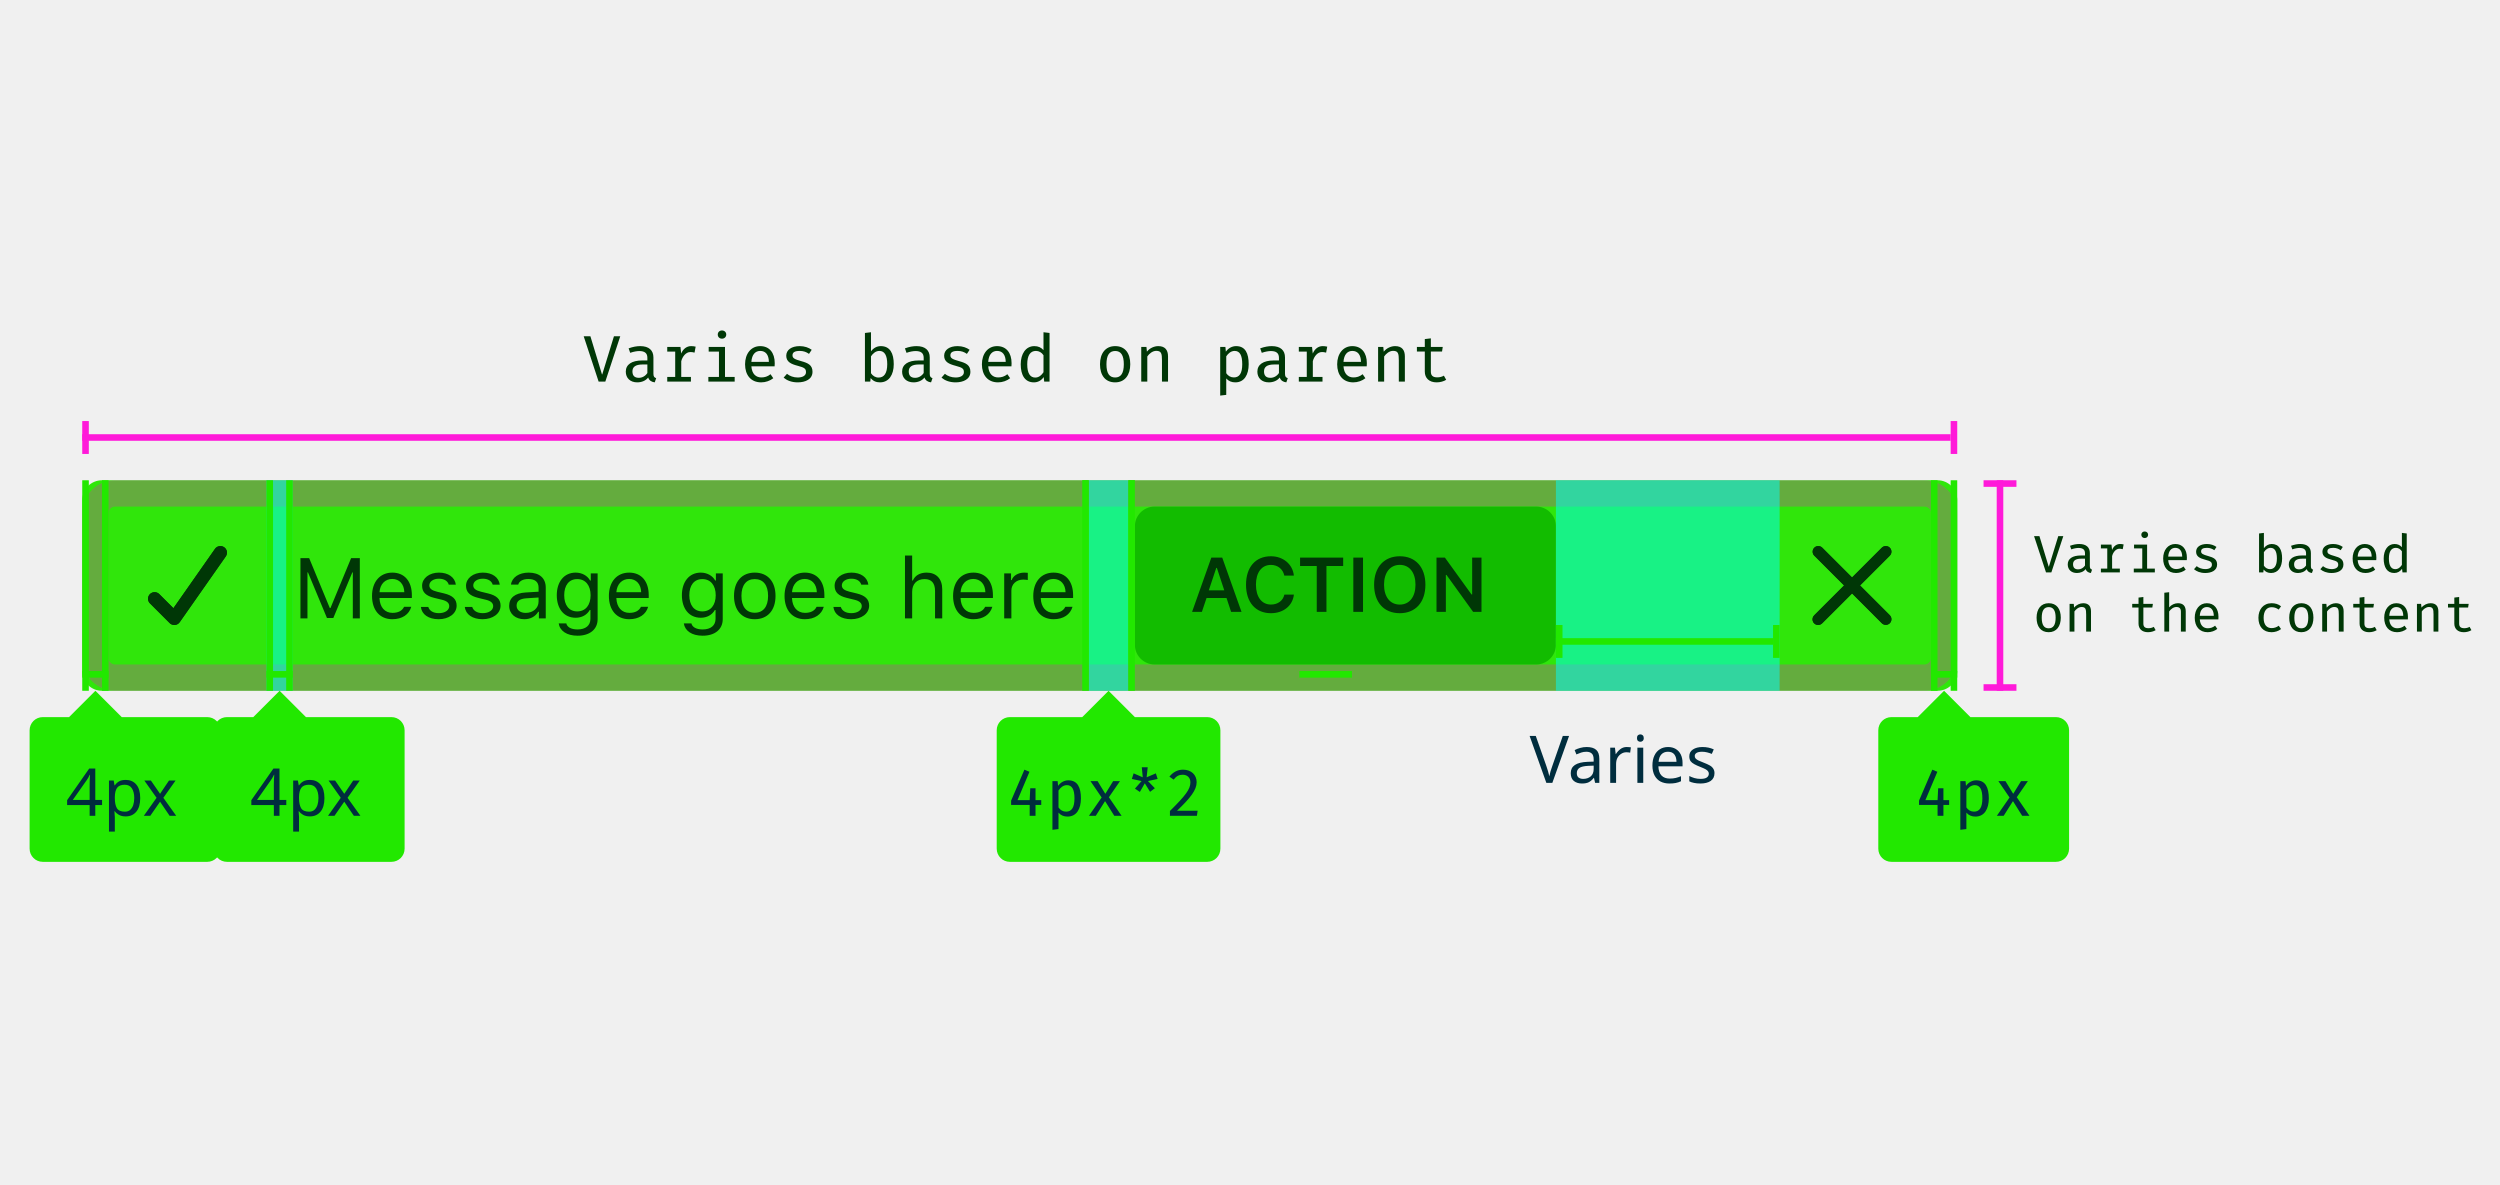
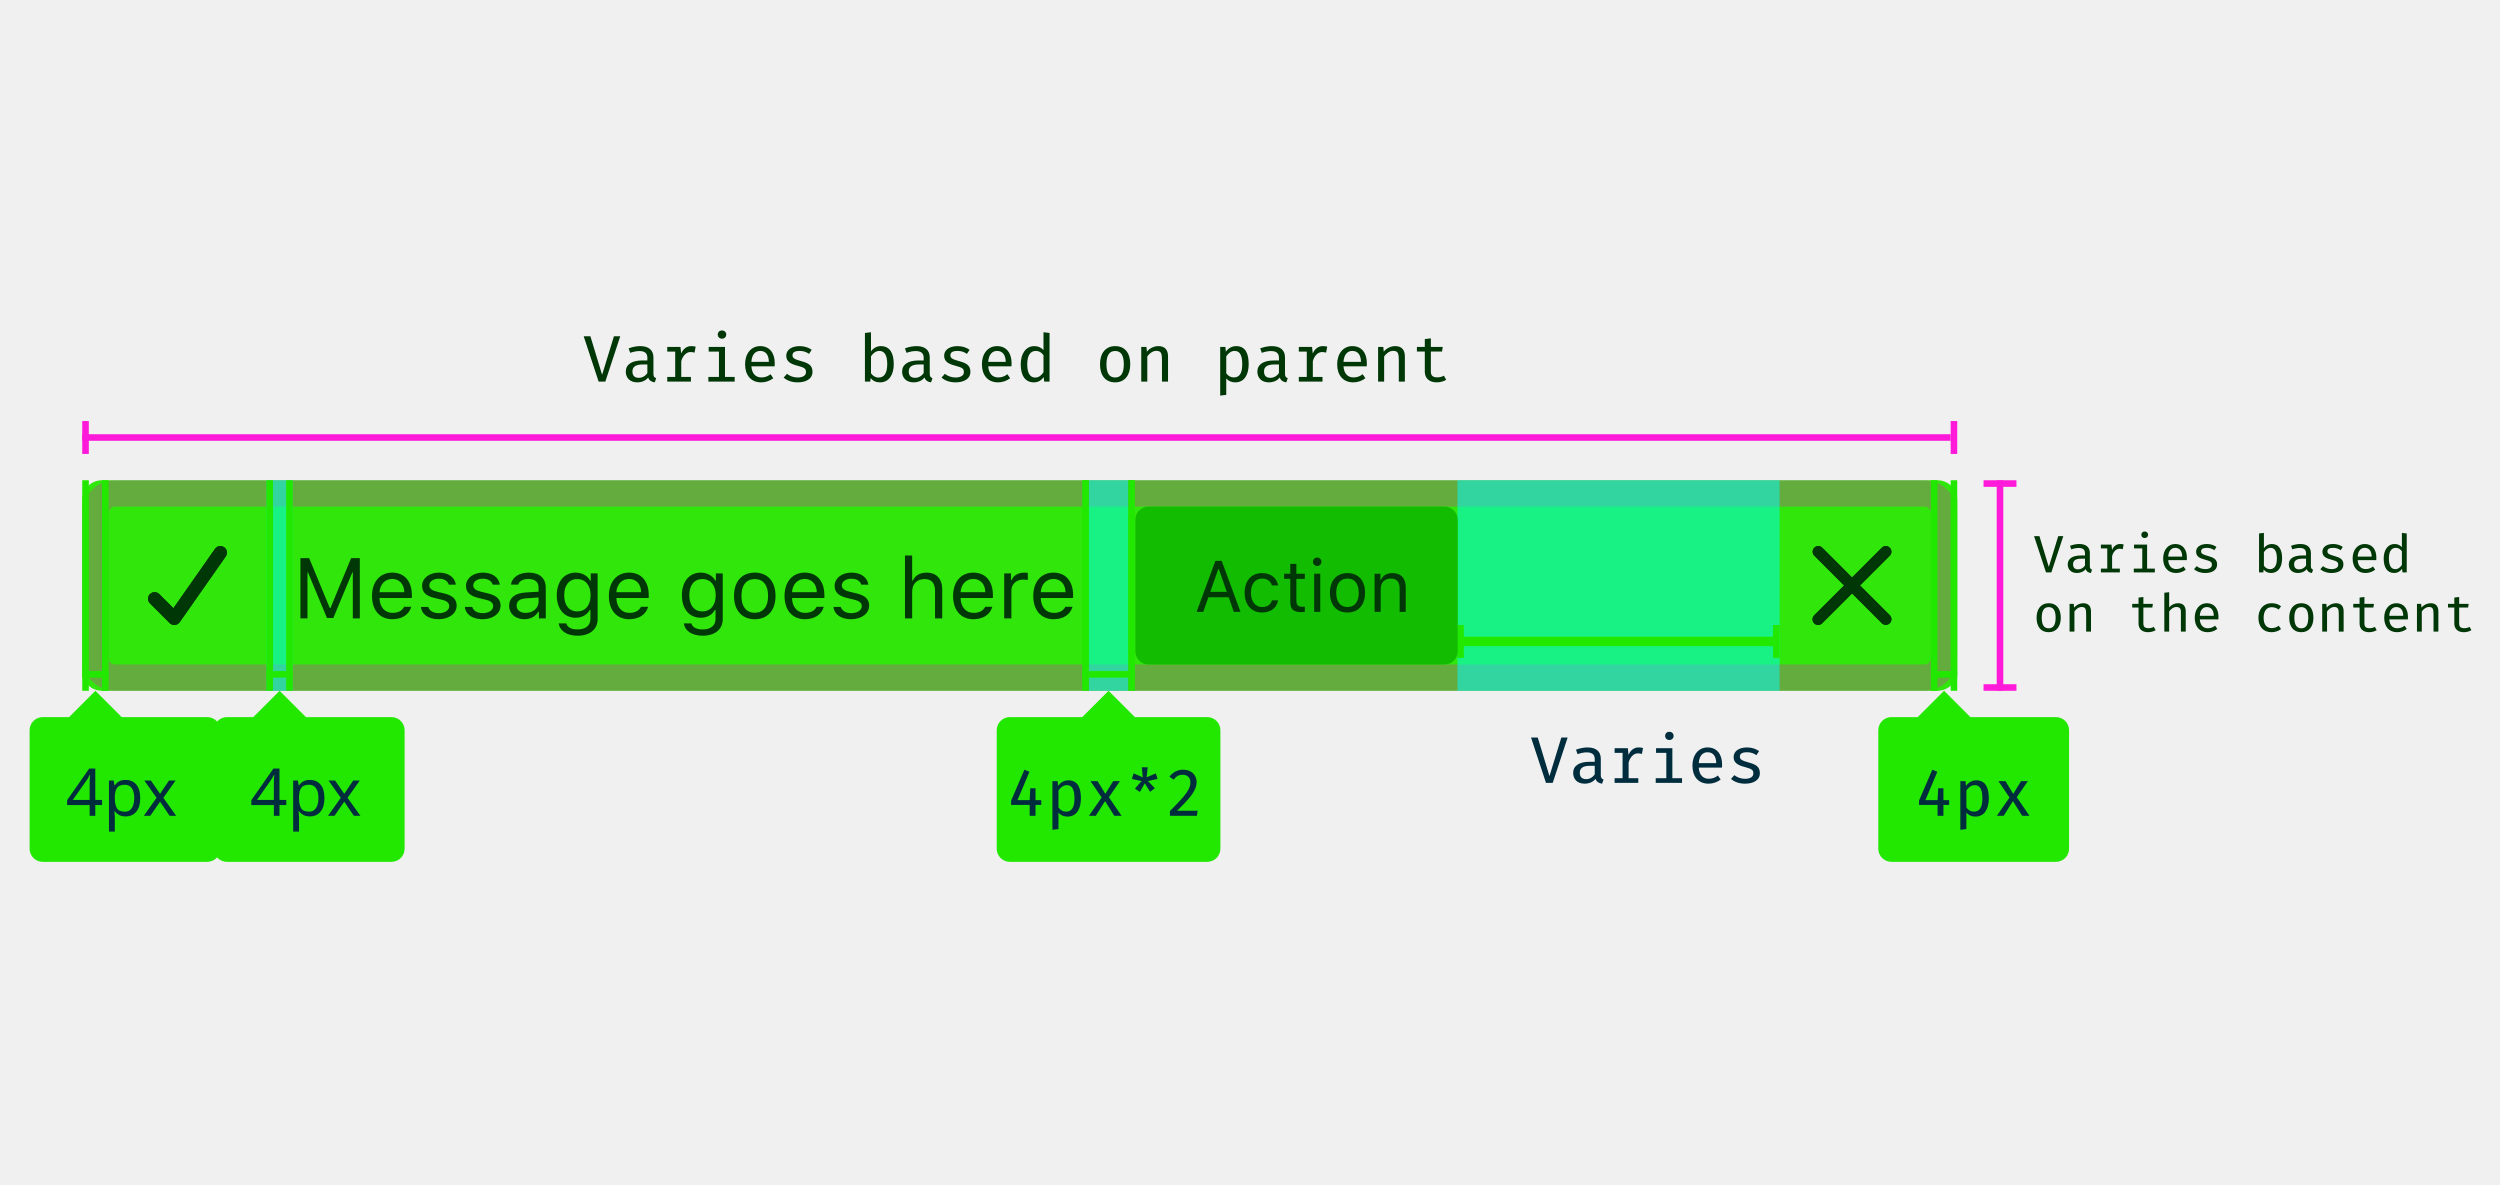
<svg xmlns="http://www.w3.org/2000/svg" xmlns:xlink="http://www.w3.org/1999/xlink" width="380" height="180" viewBox="0 0 380 180">
  <defs>
    <rect id="s-suc-a" width="285" height="32" rx="3" />
    <path id="s-suc-b" d="M7.223,5.989 L11.759,1.453 C12.084,1.116 12.08,0.582 11.749,0.251 C11.418,-0.08 10.884,-0.084 10.547,0.241 L6.011,4.777 L1.474,0.241 C1.137,-0.084 0.603,-0.08 0.272,0.251 C-0.058,0.582 -0.063,1.116 0.262,1.453 L4.799,5.989 L0.262,10.526 C0.039,10.742 -0.05,11.06 0.028,11.36 C0.106,11.66 0.34,11.894 0.64,11.972 C0.94,12.05 1.258,11.961 1.474,11.738 L6.011,7.201 L10.547,11.738 C10.884,12.063 11.418,12.058 11.749,11.728 C12.08,11.397 12.084,10.863 11.759,10.526 L7.223,5.989 Z" />
    <path id="s-suc-d" d="M3.994,11.999 C3.728,11.999 3.473,11.893 3.286,11.706 L0.281,8.704 C-0.098,8.311 -0.093,7.687 0.293,7.301 C0.68,6.916 1.304,6.91 1.697,7.289 L3.858,9.447 L10.183,0.42 C10.502,-0.027 11.122,-0.134 11.572,0.181 C12.023,0.495 12.135,1.113 11.825,1.566 L4.814,11.572 C4.645,11.816 4.377,11.972 4.081,11.999 C4.052,12 4.023,12 3.994,11.999 Z" />
-     <rect id="s-suc-f" width="64" height="24" rx="3" />
+     <rect id="s-suc-f" width="49" height="24" x=".57" rx="2" />
  </defs>
  <g fill="none" fill-rule="evenodd">
    <g transform="translate(4.5 64)">
      <g transform="translate(8 9)">
        <use fill="#30E60B" xlink:href="#s-suc-a" />
        <rect width="281" height="28" x="2" y="2" stroke="#FF00DB" stroke-opacity=".25" stroke-width="4" rx="3" />
        <g transform="translate(257 4)">
          <rect width="24" height="24" />
          <g transform="translate(6 6)">
            <mask id="s-suc-c" fill="#fff">
              <use xlink:href="#s-suc-b" />
            </mask>
            <use fill="#0C0C0D" fill-opacity=".8" fill-rule="nonzero" xlink:href="#s-suc-b" />
            <g fill="#003706" mask="url(#s-suc-c)">
              <rect width="200" height="200" transform="translate(-89 -91)" />
            </g>
          </g>
        </g>
        <g transform="translate(4 4)">
          <rect width="24" height="24" />
          <g transform="translate(6 6)">
            <mask id="s-suc-e" fill="#fff">
              <use xlink:href="#s-suc-d" />
            </mask>
            <use fill="#0C0C0D" fill-opacity=".8" fill-rule="nonzero" xlink:href="#s-suc-d" />
            <g fill="#003706" mask="url(#s-suc-e)">
              <rect width="200" height="200" transform="translate(-91 -92)" />
            </g>
          </g>
        </g>
        <path fill="#003706" d="M42.194,21 L42.194,11.84 L40.868,11.84 L37.732,19.419 L37.63,19.419 L34.495,11.84 L33.168,11.84 L33.168,21 L34.234,21 L34.234,14.005 L34.311,14.005 L37.199,20.937 L38.164,20.937 L41.052,14.005 L41.128,14.005 L41.128,21 L42.194,21 Z M47.12,15.001 C46.028,15.001 45.267,15.801 45.184,17.014 L48.955,17.014 C48.929,15.801 48.206,15.001 47.12,15.001 Z M48.923,19.229 L50.015,19.229 C49.685,20.403 48.631,21.121 47.133,21.121 C45.235,21.121 44.048,19.75 44.048,17.585 C44.048,15.433 45.254,14.037 47.133,14.037 C48.98,14.037 50.104,15.351 50.104,17.477 L50.104,17.896 L45.184,17.896 L45.184,17.947 C45.241,19.299 45.997,20.156 47.158,20.156 C48.041,20.156 48.637,19.832 48.923,19.229 Z M51.659,16.03 C51.659,17.02 52.243,17.572 53.525,17.883 L54.699,18.169 C55.429,18.347 55.785,18.664 55.785,19.134 C55.785,19.762 55.125,20.2 54.204,20.2 C53.328,20.2 52.782,19.832 52.598,19.254 L51.475,19.254 C51.595,20.391 52.643,21.121 54.166,21.121 C55.721,21.121 56.908,20.276 56.908,19.051 C56.908,18.067 56.286,17.509 54.998,17.198 L53.944,16.944 C53.138,16.747 52.757,16.455 52.757,15.985 C52.757,15.376 53.392,14.963 54.204,14.963 C55.029,14.963 55.562,15.325 55.708,15.871 L56.788,15.871 C56.642,14.748 55.645,14.037 54.21,14.037 C52.757,14.037 51.659,14.894 51.659,16.03 Z M58.336,16.03 C58.336,17.02 58.92,17.572 60.203,17.883 L61.377,18.169 C62.107,18.347 62.462,18.664 62.462,19.134 C62.462,19.762 61.802,20.2 60.882,20.2 C60.006,20.2 59.46,19.832 59.276,19.254 L58.152,19.254 C58.273,20.391 59.32,21.121 60.844,21.121 C62.399,21.121 63.586,20.276 63.586,19.051 C63.586,18.067 62.964,17.509 61.675,17.198 L60.622,16.944 C59.815,16.747 59.435,16.455 59.435,15.985 C59.435,15.376 60.069,14.963 60.882,14.963 C61.707,14.963 62.24,15.325 62.386,15.871 L63.465,15.871 C63.319,14.748 62.323,14.037 60.888,14.037 C59.435,14.037 58.336,14.894 58.336,16.03 Z M67.407,20.162 C68.531,20.162 69.362,19.426 69.362,18.448 L69.362,17.82 L67.521,17.94 C66.48,18.01 66.023,18.372 66.023,19.058 C66.023,19.756 66.614,20.162 67.407,20.162 Z M67.204,21.121 C65.877,21.121 64.894,20.333 64.894,19.083 C64.894,17.858 65.795,17.153 67.388,17.058 L69.362,16.938 L69.362,16.315 C69.362,15.471 68.835,15.008 67.813,15.008 C66.995,15.008 66.423,15.319 66.271,15.858 L65.167,15.858 C65.312,14.76 66.392,14.037 67.852,14.037 C69.521,14.037 70.454,14.894 70.454,16.315 L70.454,21 L69.413,21 L69.413,19.991 L69.312,19.991 C68.867,20.721 68.118,21.121 67.204,21.121 Z M75.24,19.934 C76.51,19.934 77.271,18.969 77.271,17.477 C77.271,15.985 76.503,15.021 75.24,15.021 C73.971,15.021 73.26,15.985 73.26,17.477 C73.26,18.969 73.971,19.934 75.24,19.934 Z M75.291,23.628 C73.641,23.628 72.587,22.885 72.422,21.755 L73.577,21.755 C73.698,22.314 74.307,22.676 75.291,22.676 C76.516,22.676 77.246,22.073 77.246,21.063 L77.246,19.718 L77.145,19.718 C76.713,20.473 75.938,20.898 74.999,20.898 C73.228,20.898 72.13,19.527 72.13,17.477 C72.13,15.427 73.241,14.037 74.999,14.037 C75.958,14.037 76.802,14.506 77.195,15.243 L77.297,15.243 L77.297,14.157 L78.338,14.157 L78.338,21.121 C78.338,22.65 77.157,23.628 75.291,23.628 Z M83.124,15.001 C82.032,15.001 81.271,15.801 81.188,17.014 L84.958,17.014 C84.933,15.801 84.209,15.001 83.124,15.001 Z M84.927,19.229 L86.019,19.229 C85.688,20.403 84.635,21.121 83.137,21.121 C81.239,21.121 80.052,19.75 80.052,17.585 C80.052,15.433 81.258,14.037 83.137,14.037 C84.984,14.037 86.107,15.351 86.107,17.477 L86.107,17.896 L81.188,17.896 L81.188,17.947 C81.245,19.299 82,20.156 83.162,20.156 C84.044,20.156 84.641,19.832 84.927,19.229 Z M94.258,19.934 C95.527,19.934 96.289,18.969 96.289,17.477 C96.289,15.985 95.521,15.021 94.258,15.021 C92.988,15.021 92.277,15.985 92.277,17.477 C92.277,18.969 92.988,19.934 94.258,19.934 Z M94.309,23.628 C92.658,23.628 91.604,22.885 91.439,21.755 L92.595,21.755 C92.715,22.314 93.325,22.676 94.309,22.676 C95.534,22.676 96.264,22.073 96.264,21.063 L96.264,19.718 L96.162,19.718 C95.73,20.473 94.956,20.898 94.017,20.898 C92.246,20.898 91.147,19.527 91.147,17.477 C91.147,15.427 92.258,14.037 94.017,14.037 C94.975,14.037 95.819,14.506 96.213,15.243 L96.314,15.243 L96.314,14.157 L97.355,14.157 L97.355,21.121 C97.355,22.65 96.175,23.628 94.309,23.628 Z M102.224,21.121 C100.275,21.121 99.069,19.775 99.069,17.579 C99.069,15.376 100.275,14.037 102.224,14.037 C104.173,14.037 105.379,15.376 105.379,17.579 C105.379,19.775 104.173,21.121 102.224,21.121 Z M102.224,20.137 C103.519,20.137 104.249,19.197 104.249,17.579 C104.249,15.954 103.519,15.021 102.224,15.021 C100.929,15.021 100.199,15.954 100.199,17.579 C100.199,19.197 100.929,20.137 102.224,20.137 Z M109.822,15.001 C108.73,15.001 107.969,15.801 107.886,17.014 L111.657,17.014 C111.631,15.801 110.908,15.001 109.822,15.001 Z M111.625,19.229 L112.717,19.229 C112.387,20.403 111.333,21.121 109.835,21.121 C107.937,21.121 106.75,19.75 106.75,17.585 C106.75,15.433 107.956,14.037 109.835,14.037 C111.682,14.037 112.806,15.351 112.806,17.477 L112.806,17.896 L107.886,17.896 L107.886,17.947 C107.943,19.299 108.699,20.156 109.86,20.156 C110.743,20.156 111.339,19.832 111.625,19.229 Z M114.361,16.03 C114.361,17.02 114.945,17.572 116.227,17.883 L117.401,18.169 C118.131,18.347 118.487,18.664 118.487,19.134 C118.487,19.762 117.827,20.2 116.906,20.2 C116.03,20.2 115.484,19.832 115.3,19.254 L114.177,19.254 C114.297,20.391 115.345,21.121 116.868,21.121 C118.423,21.121 119.61,20.276 119.61,19.051 C119.61,18.067 118.988,17.509 117.7,17.198 L116.646,16.944 C115.84,16.747 115.459,16.455 115.459,15.985 C115.459,15.376 116.094,14.963 116.906,14.963 C117.731,14.963 118.265,15.325 118.411,15.871 L119.49,15.871 C119.344,14.748 118.347,14.037 116.913,14.037 C115.459,14.037 114.361,14.894 114.361,16.03 Z M125.057,21 L126.148,21 L126.148,16.95 C126.148,15.795 126.821,15.021 128.046,15.021 C129.081,15.021 129.627,15.624 129.627,16.836 L129.627,21 L130.719,21 L130.719,16.569 C130.719,14.963 129.805,14.037 128.357,14.037 C127.31,14.037 126.593,14.481 126.25,15.236 L126.148,15.236 L126.148,11.44 L125.057,11.44 L125.057,21 Z M135.441,15.001 C134.35,15.001 133.588,15.801 133.505,17.014 L137.276,17.014 C137.25,15.801 136.527,15.001 135.441,15.001 Z M137.244,19.229 L138.336,19.229 C138.006,20.403 136.952,21.121 135.454,21.121 C133.556,21.121 132.369,19.75 132.369,17.585 C132.369,15.433 133.575,14.037 135.454,14.037 C137.301,14.037 138.425,15.351 138.425,17.477 L138.425,17.896 L133.505,17.896 L133.505,17.947 C133.562,19.299 134.318,20.156 135.479,20.156 C136.362,20.156 136.958,19.832 137.244,19.229 Z M140.139,21 L141.23,21 L141.23,16.76 C141.23,15.795 141.986,15.097 143.027,15.097 C143.243,15.097 143.636,15.135 143.725,15.16 L143.725,14.068 C143.585,14.049 143.357,14.037 143.179,14.037 C142.271,14.037 141.484,14.506 141.281,15.173 L141.18,15.173 L141.18,14.157 L140.139,14.157 L140.139,21 Z M147.629,15.001 C146.537,15.001 145.775,15.801 145.693,17.014 L149.463,17.014 C149.438,15.801 148.714,15.001 147.629,15.001 Z M149.432,19.229 L150.523,19.229 C150.193,20.403 149.14,21.121 147.642,21.121 C145.744,21.121 144.557,19.75 144.557,17.585 C144.557,15.433 145.763,14.037 147.642,14.037 C149.489,14.037 150.612,15.351 150.612,17.477 L150.612,17.896 L145.693,17.896 L145.693,17.947 C145.75,19.299 146.505,20.156 147.667,20.156 C148.549,20.156 149.146,19.832 149.432,19.229 Z" />
-         <g transform="translate(160 4)">
-           <mask id="s-suc-g" fill="#fff">
-             <use xlink:href="#s-suc-f" />
-           </mask>
-           <use fill="#12BC00" xlink:href="#s-suc-f" />
-           <path fill="#003706" d="M14.627,16 L13.93,13.892 L10.896,13.892 L10.188,16 L8.697,16 L11.622,7.756 L13.279,7.756 L16.209,16 L14.627,16 Z M12.37,9.327 L11.239,12.727 L13.587,12.727 L12.467,9.327 L12.37,9.327 Z M20.683,16.206 C22.585,16.206 23.979,15.069 24.173,13.383 L22.722,13.383 C22.522,14.309 21.728,14.892 20.683,14.892 C19.277,14.892 18.403,13.738 18.403,11.875 C18.403,10.019 19.277,8.865 20.677,8.865 C21.717,8.865 22.511,9.504 22.716,10.493 L24.167,10.493 C23.996,8.773 22.551,7.551 20.677,7.551 C18.34,7.551 16.895,9.202 16.895,11.881 C16.895,14.549 18.346,16.206 20.683,16.206 Z M29.12,16 L29.12,9.03 L31.663,9.03 L31.663,7.756 L25.11,7.756 L25.11,9.03 L27.647,9.03 L27.647,16 L29.12,16 Z M34.679,16 L34.679,7.756 L33.205,7.756 L33.205,16 L34.679,16 Z M40.272,7.551 C42.666,7.551 44.162,9.213 44.162,11.875 C44.162,14.532 42.677,16.206 40.272,16.206 C37.85,16.206 36.364,14.537 36.364,11.875 C36.364,9.213 37.878,7.551 40.272,7.551 Z M40.272,8.859 C38.804,8.859 37.873,10.03 37.873,11.875 C37.873,13.715 38.781,14.897 40.272,14.897 C41.74,14.897 42.654,13.715 42.654,11.875 C42.654,10.03 41.735,8.859 40.272,8.859 Z M47.27,16 L47.27,10.39 L47.367,10.39 L51.412,16 L52.686,16 L52.686,7.756 L51.269,7.756 L51.269,13.361 L51.172,13.361 L47.127,7.756 L45.848,7.756 L45.848,16 L47.27,16 Z" mask="url(#s-suc-g)" />
-         </g>
      </g>
      <g fill="#FF1AD9" transform="translate(8)">
        <rect width="1" height="5" />
        <rect width="1" height="5" x="284" />
        <rect width="284" height="1" y="2" />
      </g>
      <g fill="#FF1AD9" transform="translate(297 9)">
        <rect width="5" height="1" />
        <rect width="5" height="1" y="31" />
        <rect width="1" height="32" x="2" />
      </g>
-       <rect width="34" height="32" x="232" y="9" fill="#00FEFF" fill-opacity=".5" />
+       <rect width="48.968" height="32" x="217.032" y="9" fill="#00FEFF" fill-opacity=".5" />
      <rect width="6" height="32" x="161" y="9" fill="#00FEFF" fill-opacity=".5" />
      <rect width="4" height="32" x="36" y="9" fill="#00FEFF" fill-opacity=".5" />
      <g transform="translate(28 9)">
        <rect width="1" height="32" x="8" fill="#22E800" />
        <rect width="1" height="32" x="11" fill="#22E800" />
        <rect width="4" height="1" x="8" y="29" fill="#22E800" />
        <path fill="#22E800" d="M14,36 L10,32 L6,36 L2,36 L2,36 C0.895,36 -1.3527075e-16,36.895 -5.91645679e-31,38 L-5.91645679e-31,56 C1.3527075e-16,57.105 0.895,58 2,58 L27,58 C28.105,58 29,57.105 29,56 L29,38 C29,36.895 28.105,36 27,36 L14,36 Z" />
        <text fill="#002D3E" font-family="FiraMonoOT, Fira Mono OT" font-size="10">
          <tspan x="5.5" y="51">4px</tspan>
        </text>
      </g>
      <g transform="translate(0 9)">
        <rect width="1" height="32" x="8" fill="#22E800" />
        <rect width="1" height="32" x="11" fill="#22E800" />
        <rect width="4" height="1" x="8" y="29" fill="#22E800" />
        <path fill="#22E800" d="M14,36 L10,32 L6,36 L2,36 L2,36 C0.895,36 -1.3527075e-16,36.895 -5.91645679e-31,38 L-5.91645679e-31,56 C1.3527075e-16,57.105 0.895,58 2,58 L27,58 C28.105,58 29,57.105 29,56 L29,38 C29,36.895 28.105,36 27,36 L14,36 Z" />
        <text fill="#002D3E" font-family="FiraMonoOT, Fira Mono OT" font-size="10">
          <tspan x="5.5" y="51">4px</tspan>
        </text>
      </g>
      <g transform="translate(281 9)">
        <rect width="1" height="32" x="8" fill="#22E800" />
        <rect width="1" height="32" x="11" fill="#22E800" />
        <rect width="4" height="1" x="8" y="29" fill="#22E800" />
        <path fill="#22E800" d="M14,36 L10,32 L6,36 L2,36 L2,36 C0.895,36 -1.91162759e-15,36.895 -1.77635684e-15,38 L-1.77635684e-15,56 C-1.64108609e-15,57.105 0.895,58 2,58 L27,58 C28.105,58 29,57.105 29,56 L29,38 C29,36.895 28.105,36 27,36 L14,36 Z" />
        <path fill="#002D3E" d="M10.77,49.35 L10.77,48.62 L9.9,48.62 L9.9,46.82 L9.1,46.82 L9.01,48.62 L7.16,48.62 L8.98,44.31 L8.21,43.99 L6.19,48.7 L6.19,49.35 L9.01,49.35 L9.01,51 L9.9,51 L9.9,49.35 L10.77,49.35 Z M13.39,53.02 L12.47,53.13 L12.47,45.73 L13.26,45.73 L13.33,46.45 C13.72,45.91 14.28,45.61 14.89,45.61 C16.29,45.61 16.8,46.7 16.8,48.36 C16.8,49.96 16.13,51.12 14.77,51.12 C14.2,51.12 13.73,50.93 13.39,50.52 L13.39,53.02 Z M14.55,50.37 C15.39,50.37 15.82,49.74 15.82,48.36 C15.82,46.99 15.45,46.34 14.66,46.34 C14.1,46.34 13.67,46.74 13.39,47.16 L13.39,49.73 C13.66,50.14 14.07,50.37 14.55,50.37 Z M20.49,48.8 L21.87,51 L22.98,51 L21.05,48.18 L22.74,45.73 L21.7,45.73 L20.53,47.63 L20.49,47.63 L19.33,45.73 L18.25,45.73 L19.95,48.22 L18.02,51 L19.06,51 L20.45,48.8 L20.49,48.8 Z" />
      </g>
-       <g transform="translate(228 31)">
-         <rect width="1" height="5" x="4" fill="#22E800" />
-         <rect width="1" height="5" x="37" fill="#22E800" />
-         <rect width="33" height="1" x="4" y="2" fill="#22E800" />
-         <text fill="#002D3E" font-family="FiraMonoOT, Fira Mono OT" font-size="10">
-           <tspan x="0" y="24">Varies</tspan>
-         </text>
+       <g transform="translate(217 31)">
+         <rect width="1" height="5" fill="#22E800" />
+         <rect width="1" height="5" x="48" fill="#22E800" />
+         <rect width="47.442" height="1.438" x=".558" y="1.781" fill="#22E800" />
+         <path fill="#002D3E" d="M14,22.91 L12.24,17.11 L11.22,17.11 L13.49,24 L14.51,24 L16.78,17.11 L15.82,17.11 L14.04,22.91 L14,22.91 Z M21.82,20.33 L21.82,22.81 C21.82,23.23 21.95,23.39 22.24,23.48 L22.02,24.12 C21.55,24.06 21.18,23.85 21.02,23.38 C20.65,23.88 20,24.12 19.36,24.12 C18.3,24.12 17.62,23.47 17.62,22.49 C17.62,21.4 18.53,20.79 20.13,20.79 L20.9,20.79 L20.9,20.38 C20.9,19.64 20.44,19.36 19.67,19.36 C19.32,19.36 18.83,19.44 18.29,19.63 L18.05,18.95 C18.7,18.71 19.29,18.61 19.81,18.61 C21.15,18.61 21.82,19.26 21.82,20.33 Z M19.61,23.43 C20.11,23.43 20.6,23.16 20.9,22.7 L20.9,21.4 L20.18,21.4 C19.05,21.4 18.63,21.81 18.63,22.45 C18.63,23.1 18.95,23.43 19.61,23.43 Z M27.52,23.29 L26.05,23.29 L26.05,20.91 C26.23,20.18 26.77,19.51 27.43,19.51 C27.65,19.51 27.81,19.53 28.07,19.6 L28.24,18.69 C27.94,18.63 27.79,18.61 27.54,18.61 C26.92,18.61 26.34,19 26.04,19.74 L25.93,18.73 L23.92,18.73 L23.92,19.44 L25.13,19.44 L25.13,23.29 L23.92,23.29 L23.92,24 L27.52,24 L27.52,23.29 Z M32.7,18.73 L30.22,18.73 L30.22,19.44 L31.78,19.44 L31.78,23.29 L30.17,23.29 L30.17,24 L34.17,24 L34.17,23.29 L32.7,23.29 L32.7,18.73 Z M32.89,16.85 C32.89,16.5 32.62,16.23 32.24,16.23 C31.86,16.23 31.6,16.5 31.6,16.85 C31.6,17.21 31.86,17.48 32.24,17.48 C32.62,17.48 32.89,17.21 32.89,16.85 Z M40.24,21.68 L36.71,21.68 C36.79,22.85 37.42,23.37 38.22,23.37 C38.7,23.37 39.17,23.25 39.62,22.88 L40.04,23.49 C39.55,23.88 38.88,24.12 38.2,24.12 C36.63,24.12 35.75,23.01 35.75,21.37 C35.75,19.78 36.65,18.61 38.05,18.61 C39.43,18.61 40.26,19.6 40.26,21.21 C40.26,21.39 40.25,21.56 40.24,21.68 Z M38.05,19.34 C37.33,19.34 36.78,19.87 36.71,21 L39.37,21 C39.35,19.91 38.87,19.34 38.05,19.34 Z M43.75,23.38 C43.13,23.38 42.53,23.16 42.12,22.82 L41.61,23.4 C42.07,23.8 42.78,24.12 43.75,24.12 C44.9,24.12 46,23.66 46,22.51 C46,21.49 45.32,21.18 44.31,20.9 C43.28,20.61 42.96,20.45 42.96,20.01 C42.96,19.59 43.25,19.34 44.07,19.34 C44.64,19.34 45.08,19.51 45.47,19.79 L45.88,19.17 C45.42,18.84 44.81,18.61 44.05,18.61 C42.82,18.61 42.01,19.18 42.01,20.07 C42.01,20.99 42.71,21.33 43.75,21.6 C44.84,21.88 45.01,22.07 45.01,22.58 C45.01,23.07 44.53,23.38 43.75,23.38 Z" />
      </g>
      <g fill="#22E800" transform="translate(160 8)">
        <rect width="1" height="32.027" y=".973" />
        <rect width="1" height="32.027" x="7" y=".973" />
-         <rect width="8" height="1" x="33" y="30" />
+         <rect width="8" height="1" y="30" />
      </g>
    </g>
    <path fill="#003706" d="M91.5 56.91L89.74 51.11 88.72 51.11 90.99 58 92.01 58 94.28 51.11 93.32 51.11 91.54 56.91 91.5 56.91zM99.32 54.33L99.32 56.81C99.32 57.23 99.45 57.39 99.74 57.48L99.52 58.12C99.05 58.06 98.68 57.85 98.52 57.38 98.15 57.88 97.5 58.12 96.86 58.12 95.8 58.12 95.12 57.47 95.12 56.49 95.12 55.4 96.03 54.79 97.63 54.79L98.4 54.79 98.4 54.38C98.4 53.64 97.94 53.36 97.17 53.36 96.82 53.36 96.33 53.44 95.79 53.63L95.55 52.95C96.2 52.71 96.79 52.61 97.31 52.61 98.65 52.61 99.32 53.26 99.32 54.33zM97.11 57.43C97.61 57.43 98.1 57.16 98.4 56.7L98.4 55.4 97.68 55.4C96.55 55.4 96.13 55.81 96.13 56.45 96.13 57.1 96.45 57.43 97.11 57.43zM105.02 57.29L103.55 57.29 103.55 54.91C103.73 54.18 104.27 53.51 104.93 53.51 105.15 53.51 105.31 53.53 105.57 53.6L105.74 52.69C105.44 52.63 105.29 52.61 105.04 52.61 104.42 52.61 103.84 53 103.54 53.74L103.43 52.73 101.42 52.73 101.42 53.44 102.63 53.44 102.63 57.29 101.42 57.29 101.42 58 105.02 58 105.02 57.29zM110.2 52.73L107.72 52.73 107.72 53.44 109.28 53.44 109.28 57.29 107.67 57.29 107.67 58 111.67 58 111.67 57.29 110.2 57.29 110.2 52.73zM110.39 50.85C110.39 50.5 110.12 50.23 109.74 50.23 109.36 50.23 109.1 50.5 109.1 50.85 109.1 51.21 109.36 51.48 109.74 51.48 110.12 51.48 110.39 51.21 110.39 50.85zM117.74 55.68L114.21 55.68C114.29 56.85 114.92 57.37 115.72 57.37 116.2 57.37 116.67 57.25 117.12 56.88L117.54 57.49C117.05 57.88 116.38 58.12 115.7 58.12 114.13 58.12 113.25 57.01 113.25 55.37 113.25 53.78 114.15 52.61 115.55 52.61 116.93 52.61 117.76 53.6 117.76 55.21 117.76 55.39 117.75 55.56 117.74 55.68zM115.55 53.34C114.83 53.34 114.28 53.87 114.21 55L116.87 55C116.85 53.91 116.37 53.34 115.55 53.34zM121.25 57.38C120.63 57.38 120.03 57.16 119.62 56.82L119.11 57.4C119.57 57.8 120.28 58.12 121.25 58.12 122.4 58.12 123.5 57.66 123.5 56.51 123.5 55.49 122.82 55.18 121.81 54.9 120.78 54.61 120.46 54.45 120.46 54.01 120.46 53.59 120.75 53.34 121.57 53.34 122.14 53.34 122.58 53.51 122.97 53.79L123.38 53.17C122.92 52.84 122.31 52.61 121.55 52.61 120.32 52.61 119.51 53.18 119.51 54.07 119.51 54.99 120.21 55.33 121.25 55.6 122.34 55.88 122.51 56.07 122.51 56.58 122.51 57.07 122.03 57.38 121.25 57.38zM132.39 50.5L132.39 53.4C132.77 52.9 133.28 52.61 133.88 52.61 135.28 52.61 135.85 53.7 135.85 55.36 135.85 56.96 135.12 58.12 133.76 58.12 133.16 58.12 132.69 57.91 132.34 57.46L132.28 58 131.47 58 131.47 50.61 132.39 50.5zM133.54 57.39C134.38 57.39 134.86 56.74 134.86 55.36 134.86 53.99 134.44 53.34 133.66 53.34 133.1 53.34 132.67 53.74 132.39 54.16L132.39 56.73C132.66 57.14 133.07 57.39 133.54 57.39zM141.32 54.33L141.32 56.81C141.32 57.23 141.45 57.39 141.74 57.48L141.52 58.12C141.05 58.06 140.68 57.85 140.52 57.38 140.15 57.88 139.5 58.12 138.86 58.12 137.8 58.12 137.12 57.47 137.12 56.49 137.12 55.4 138.03 54.79 139.63 54.79L140.4 54.79 140.4 54.38C140.4 53.64 139.94 53.36 139.17 53.36 138.82 53.36 138.33 53.44 137.79 53.63L137.55 52.95C138.2 52.71 138.79 52.61 139.31 52.61 140.65 52.61 141.32 53.26 141.32 54.33zM139.11 57.43C139.61 57.43 140.1 57.16 140.4 56.7L140.4 55.4 139.68 55.4C138.55 55.4 138.13 55.81 138.13 56.45 138.13 57.1 138.45 57.43 139.11 57.43zM145.25 57.38C144.63 57.38 144.03 57.16 143.62 56.82L143.11 57.4C143.57 57.8 144.28 58.12 145.25 58.12 146.4 58.12 147.5 57.66 147.5 56.51 147.5 55.49 146.82 55.18 145.81 54.9 144.78 54.61 144.46 54.45 144.46 54.01 144.46 53.59 144.75 53.34 145.57 53.34 146.14 53.34 146.58 53.51 146.97 53.79L147.38 53.17C146.92 52.84 146.31 52.61 145.55 52.61 144.32 52.61 143.51 53.18 143.51 54.07 143.51 54.99 144.21 55.33 145.25 55.6 146.34 55.88 146.51 56.07 146.51 56.58 146.51 57.07 146.03 57.38 145.25 57.38zM153.74 55.68L150.21 55.68C150.29 56.85 150.92 57.37 151.72 57.37 152.2 57.37 152.67 57.25 153.12 56.88L153.54 57.49C153.05 57.88 152.38 58.12 151.7 58.12 150.13 58.12 149.25 57.01 149.25 55.37 149.25 53.78 150.15 52.61 151.55 52.61 152.93 52.61 153.76 53.6 153.76 55.21 153.76 55.39 153.75 55.56 153.74 55.68zM151.55 53.34C150.83 53.34 150.28 53.87 150.21 55L152.87 55C152.85 53.91 152.37 53.34 151.55 53.34zM157.46 53.34C156.62 53.34 156.14 54 156.14 55.37 156.14 56.73 156.57 57.39 157.36 57.39 157.92 57.39 158.33 57.01 158.61 56.58L158.61 53.99C158.33 53.58 157.93 53.34 157.46 53.34zM157.22 52.61C157.81 52.61 158.26 52.82 158.61 53.22L158.61 50.5 159.53 50.61 159.53 58 158.72 58 158.64 57.32C158.26 57.86 157.74 58.12 157.15 58.12 155.78 58.12 155.15 57.01 155.15 55.37 155.15 53.78 155.92 52.61 157.22 52.61zM170.82 55.36C170.82 53.99 170.38 53.35 169.51 53.35 168.63 53.35 168.18 53.99 168.18 55.37 168.18 56.74 168.62 57.38 169.5 57.38 170.38 57.38 170.82 56.74 170.82 55.36zM167.2 55.37C167.2 53.74 168.01 52.61 169.51 52.61 171.01 52.61 171.8 53.69 171.8 55.36 171.8 56.99 170.99 58.12 169.5 58.12 168 58.12 167.2 57.04 167.2 55.37zM174.39 58L174.39 54.18C174.67 53.77 175.18 53.33 175.75 53.33 176.52 53.33 176.62 53.74 176.62 54.77L176.62 58 177.54 58 177.54 54.17C177.54 53.19 177.08 52.61 176.06 52.61 175.44 52.61 174.76 52.91 174.33 53.45L174.26 52.73 173.47 52.73 173.47 58 174.39 58zM186.39 60.02L185.47 60.13 185.47 52.73 186.26 52.73 186.33 53.45C186.72 52.91 187.28 52.61 187.89 52.61 189.29 52.61 189.8 53.7 189.8 55.36 189.8 56.96 189.13 58.12 187.77 58.12 187.2 58.12 186.73 57.93 186.39 57.52L186.39 60.02zM187.55 57.37C188.39 57.37 188.82 56.74 188.82 55.36 188.82 53.99 188.45 53.34 187.66 53.34 187.1 53.34 186.67 53.74 186.39 54.16L186.39 56.73C186.66 57.14 187.07 57.37 187.55 57.37zM195.32 54.33L195.32 56.81C195.32 57.23 195.45 57.39 195.74 57.48L195.52 58.12C195.05 58.06 194.68 57.85 194.52 57.38 194.15 57.88 193.5 58.12 192.86 58.12 191.8 58.12 191.12 57.47 191.12 56.49 191.12 55.4 192.03 54.79 193.63 54.79L194.4 54.79 194.4 54.38C194.4 53.64 193.94 53.36 193.17 53.36 192.82 53.36 192.33 53.44 191.79 53.63L191.55 52.95C192.2 52.71 192.79 52.61 193.31 52.61 194.65 52.61 195.32 53.26 195.32 54.33zM193.11 57.43C193.61 57.43 194.1 57.16 194.4 56.7L194.4 55.4 193.68 55.4C192.55 55.4 192.13 55.81 192.13 56.45 192.13 57.1 192.45 57.43 193.11 57.43zM201.02 57.29L199.55 57.29 199.55 54.91C199.73 54.18 200.27 53.51 200.93 53.51 201.15 53.51 201.31 53.53 201.57 53.6L201.74 52.69C201.44 52.63 201.29 52.61 201.04 52.61 200.42 52.61 199.84 53 199.54 53.74L199.43 52.73 197.42 52.73 197.42 53.44 198.63 53.44 198.63 57.29 197.42 57.29 197.42 58 201.02 58 201.02 57.29zM207.74 55.68L204.21 55.68C204.29 56.85 204.92 57.37 205.72 57.37 206.2 57.37 206.67 57.25 207.12 56.88L207.54 57.49C207.05 57.88 206.38 58.12 205.7 58.12 204.13 58.12 203.25 57.01 203.25 55.37 203.25 53.78 204.15 52.61 205.55 52.61 206.93 52.61 207.76 53.6 207.76 55.21 207.76 55.39 207.75 55.56 207.74 55.68zM205.55 53.34C204.83 53.34 204.28 53.87 204.21 55L206.87 55C206.85 53.91 206.37 53.34 205.55 53.34zM210.39 58L210.39 54.18C210.67 53.77 211.18 53.33 211.75 53.33 212.52 53.33 212.62 53.74 212.62 54.77L212.62 58 213.54 58 213.54 54.17C213.54 53.19 213.08 52.61 212.06 52.61 211.44 52.61 210.76 52.91 210.33 53.45L210.26 52.73 209.47 52.73 209.47 58 210.39 58zM219.47 57.1C219.2 57.26 218.86 57.36 218.47 57.36 217.77 57.36 217.49 57.07 217.49 56.48L217.49 53.43 219.19 53.43 219.3 52.73 217.49 52.73 217.49 51.43 216.57 51.54 216.57 52.73 215.37 52.73 215.37 53.43 216.57 53.43 216.57 56.49C216.57 57.45 217.21 58.12 218.37 58.12 218.89 58.12 219.45 57.97 219.82 57.73L219.47 57.1zM311.4 86.128L309.992 81.488 309.176 81.488 310.992 87 311.808 87 313.624 81.488 312.856 81.488 311.432 86.128 311.4 86.128zM317.656 84.064L317.656 86.048C317.656 86.384 317.76 86.512 317.992 86.584L317.816 87.096C317.44 87.048 317.144 86.88 317.016 86.504 316.72 86.904 316.2 87.096 315.688 87.096 314.84 87.096 314.296 86.576 314.296 85.792 314.296 84.92 315.024 84.432 316.304 84.432L316.92 84.432 316.92 84.104C316.92 83.512 316.552 83.288 315.936 83.288 315.656 83.288 315.264 83.352 314.832 83.504L314.64 82.96C315.16 82.768 315.632 82.688 316.048 82.688 317.12 82.688 317.656 83.208 317.656 84.064zM315.888 86.544C316.288 86.544 316.68 86.328 316.92 85.96L316.92 84.92 316.344 84.92C315.44 84.92 315.104 85.248 315.104 85.76 315.104 86.28 315.36 86.544 315.888 86.544zM322.216 86.432L321.04 86.432 321.04 84.528C321.184 83.944 321.616 83.408 322.144 83.408 322.32 83.408 322.448 83.424 322.656 83.48L322.792 82.752C322.552 82.704 322.432 82.688 322.232 82.688 321.736 82.688 321.272 83 321.032 83.592L320.944 82.784 319.336 82.784 319.336 83.352 320.304 83.352 320.304 86.432 319.336 86.432 319.336 87 322.216 87 322.216 86.432zM326.36 82.784L324.376 82.784 324.376 83.352 325.624 83.352 325.624 86.432 324.336 86.432 324.336 87 327.536 87 327.536 86.432 326.36 86.432 326.36 82.784zM326.512 81.28C326.512 81 326.296 80.784 325.992 80.784 325.688 80.784 325.48 81 325.48 81.28 325.48 81.568 325.688 81.784 325.992 81.784 326.296 81.784 326.512 81.568 326.512 81.28zM332.392 85.144L329.568 85.144C329.632 86.08 330.136 86.496 330.776 86.496 331.16 86.496 331.536 86.4 331.896 86.104L332.232 86.592C331.84 86.904 331.304 87.096 330.76 87.096 329.504 87.096 328.8 86.208 328.8 84.896 328.8 83.624 329.52 82.688 330.64 82.688 331.744 82.688 332.408 83.48 332.408 84.768 332.408 84.912 332.4 85.048 332.392 85.144zM330.64 83.272C330.064 83.272 329.624 83.696 329.568 84.6L331.696 84.6C331.68 83.728 331.296 83.272 330.64 83.272zM335.2 86.504C334.704 86.504 334.224 86.328 333.896 86.056L333.488 86.52C333.856 86.84 334.424 87.096 335.2 87.096 336.12 87.096 337 86.728 337 85.808 337 84.992 336.456 84.744 335.648 84.52 334.824 84.288 334.568 84.16 334.568 83.808 334.568 83.472 334.8 83.272 335.456 83.272 335.912 83.272 336.264 83.408 336.576 83.632L336.904 83.136C336.536 82.872 336.048 82.688 335.44 82.688 334.456 82.688 333.808 83.144 333.808 83.856 333.808 84.592 334.368 84.864 335.2 85.08 336.072 85.304 336.208 85.456 336.208 85.864 336.208 86.256 335.824 86.504 335.2 86.504zM344.112 81L344.112 83.32C344.416 82.92 344.824 82.688 345.304 82.688 346.424 82.688 346.88 83.56 346.88 84.888 346.88 86.168 346.296 87.096 345.208 87.096 344.728 87.096 344.352 86.928 344.072 86.568L344.024 87 343.376 87 343.376 81.088 344.112 81zM345.032 86.512C345.704 86.512 346.088 85.992 346.088 84.888 346.088 83.792 345.752 83.272 345.128 83.272 344.68 83.272 344.336 83.592 344.112 83.928L344.112 85.984C344.328 86.312 344.656 86.512 345.032 86.512zM351.256 84.064L351.256 86.048C351.256 86.384 351.36 86.512 351.592 86.584L351.416 87.096C351.04 87.048 350.744 86.88 350.616 86.504 350.32 86.904 349.8 87.096 349.288 87.096 348.44 87.096 347.896 86.576 347.896 85.792 347.896 84.92 348.624 84.432 349.904 84.432L350.52 84.432 350.52 84.104C350.52 83.512 350.152 83.288 349.536 83.288 349.256 83.288 348.864 83.352 348.432 83.504L348.24 82.96C348.76 82.768 349.232 82.688 349.648 82.688 350.72 82.688 351.256 83.208 351.256 84.064zM349.488 86.544C349.888 86.544 350.28 86.328 350.52 85.96L350.52 84.92 349.944 84.92C349.04 84.92 348.704 85.248 348.704 85.76 348.704 86.28 348.96 86.544 349.488 86.544zM354.4 86.504C353.904 86.504 353.424 86.328 353.096 86.056L352.688 86.52C353.056 86.84 353.624 87.096 354.4 87.096 355.32 87.096 356.2 86.728 356.2 85.808 356.2 84.992 355.656 84.744 354.848 84.52 354.024 84.288 353.768 84.16 353.768 83.808 353.768 83.472 354 83.272 354.656 83.272 355.112 83.272 355.464 83.408 355.776 83.632L356.104 83.136C355.736 82.872 355.248 82.688 354.64 82.688 353.656 82.688 353.008 83.144 353.008 83.856 353.008 84.592 353.568 84.864 354.4 85.08 355.272 85.304 355.408 85.456 355.408 85.864 355.408 86.256 355.024 86.504 354.4 86.504zM361.192 85.144L358.368 85.144C358.432 86.08 358.936 86.496 359.576 86.496 359.96 86.496 360.336 86.4 360.696 86.104L361.032 86.592C360.64 86.904 360.104 87.096 359.56 87.096 358.304 87.096 357.6 86.208 357.6 84.896 357.6 83.624 358.32 82.688 359.44 82.688 360.544 82.688 361.208 83.48 361.208 84.768 361.208 84.912 361.2 85.048 361.192 85.144zM359.44 83.272C358.864 83.272 358.424 83.696 358.368 84.6L360.496 84.6C360.48 83.728 360.096 83.272 359.44 83.272zM364.168 83.272C363.496 83.272 363.112 83.8 363.112 84.896 363.112 85.984 363.456 86.512 364.088 86.512 364.536 86.512 364.864 86.208 365.088 85.864L365.088 83.792C364.864 83.464 364.544 83.272 364.168 83.272zM363.976 82.688C364.448 82.688 364.808 82.856 365.088 83.176L365.088 81 365.824 81.088 365.824 87 365.176 87 365.112 86.456C364.808 86.888 364.392 87.096 363.92 87.096 362.824 87.096 362.32 86.208 362.32 84.896 362.32 83.624 362.936 82.688 363.976 82.688zM312.456 93.888C312.456 92.792 312.104 92.28 311.408 92.28 310.704 92.28 310.344 92.792 310.344 93.896 310.344 94.992 310.696 95.504 311.4 95.504 312.104 95.504 312.456 94.992 312.456 93.888zM309.56 93.896C309.56 92.592 310.208 91.688 311.408 91.688 312.608 91.688 313.24 92.552 313.24 93.888 313.24 95.192 312.592 96.096 311.4 96.096 310.2 96.096 309.56 95.232 309.56 93.896zM315.312 96L315.312 92.944C315.536 92.616 315.944 92.264 316.4 92.264 317.016 92.264 317.096 92.592 317.096 93.416L317.096 96 317.832 96 317.832 92.936C317.832 92.152 317.464 91.688 316.648 91.688 316.152 91.688 315.608 91.928 315.264 92.36L315.208 91.784 314.576 91.784 314.576 96 315.312 96zM327.376 95.28C327.16 95.408 326.888 95.488 326.576 95.488 326.016 95.488 325.792 95.256 325.792 94.784L325.792 92.344 327.152 92.344 327.24 91.784 325.792 91.784 325.792 90.744 325.056 90.832 325.056 91.784 324.096 91.784 324.096 92.344 325.056 92.344 325.056 94.792C325.056 95.56 325.568 96.096 326.496 96.096 326.912 96.096 327.36 95.976 327.656 95.784L327.376 95.28zM329.712 96L329.712 92.944C329.936 92.616 330.344 92.264 330.8 92.264 331.28 92.264 331.496 92.48 331.496 92.984L331.496 96 332.232 96 332.232 92.936C332.232 92.152 331.864 91.688 331.048 91.688 330.552 91.688 330.048 91.92 329.712 92.32L329.712 90.016 328.976 90.096 328.976 96 329.712 96zM337.192 94.144L334.368 94.144C334.432 95.08 334.936 95.496 335.576 95.496 335.96 95.496 336.336 95.4 336.696 95.104L337.032 95.592C336.64 95.904 336.104 96.096 335.56 96.096 334.304 96.096 333.6 95.208 333.6 93.896 333.6 92.624 334.32 91.688 335.44 91.688 336.544 91.688 337.208 92.48 337.208 93.768 337.208 93.912 337.2 94.048 337.192 94.144zM335.44 92.272C334.864 92.272 334.424 92.696 334.368 93.6L336.496 93.6C336.48 92.728 336.096 92.272 335.44 92.272zM345.288 95.472C344.584 95.472 344.072 95.016 344.072 93.912 344.072 92.816 344.576 92.296 345.288 92.296 345.656 92.296 346.016 92.4 346.36 92.656L346.72 92.16C346.328 91.832 345.832 91.688 345.288 91.688 344.016 91.688 343.28 92.64 343.28 93.912 343.28 95.232 344.008 96.096 345.28 96.096 345.76 96.096 346.328 95.936 346.72 95.616L346.368 95.112C346.024 95.368 345.64 95.472 345.288 95.472zM350.856 93.888C350.856 92.792 350.504 92.28 349.808 92.28 349.104 92.28 348.744 92.792 348.744 93.896 348.744 94.992 349.096 95.504 349.8 95.504 350.504 95.504 350.856 94.992 350.856 93.888zM347.96 93.896C347.96 92.592 348.608 91.688 349.808 91.688 351.008 91.688 351.64 92.552 351.64 93.888 351.64 95.192 350.992 96.096 349.8 96.096 348.6 96.096 347.96 95.232 347.96 93.896zM353.712 96L353.712 92.944C353.936 92.616 354.344 92.264 354.8 92.264 355.416 92.264 355.496 92.592 355.496 93.416L355.496 96 356.232 96 356.232 92.936C356.232 92.152 355.864 91.688 355.048 91.688 354.552 91.688 354.008 91.928 353.664 92.36L353.608 91.784 352.976 91.784 352.976 96 353.712 96zM360.976 95.28C360.76 95.408 360.488 95.488 360.176 95.488 359.616 95.488 359.392 95.256 359.392 94.784L359.392 92.344 360.752 92.344 360.84 91.784 359.392 91.784 359.392 90.744 358.656 90.832 358.656 91.784 357.696 91.784 357.696 92.344 358.656 92.344 358.656 94.792C358.656 95.56 359.168 96.096 360.096 96.096 360.512 96.096 360.96 95.976 361.256 95.784L360.976 95.28zM365.992 94.144L363.168 94.144C363.232 95.08 363.736 95.496 364.376 95.496 364.76 95.496 365.136 95.4 365.496 95.104L365.832 95.592C365.44 95.904 364.904 96.096 364.36 96.096 363.104 96.096 362.4 95.208 362.4 93.896 362.4 92.624 363.12 91.688 364.24 91.688 365.344 91.688 366.008 92.48 366.008 93.768 366.008 93.912 366 94.048 365.992 94.144zM364.24 92.272C363.664 92.272 363.224 92.696 363.168 93.6L365.296 93.6C365.28 92.728 364.896 92.272 364.24 92.272zM368.112 96L368.112 92.944C368.336 92.616 368.744 92.264 369.2 92.264 369.816 92.264 369.896 92.592 369.896 93.416L369.896 96 370.632 96 370.632 92.936C370.632 92.152 370.264 91.688 369.448 91.688 368.952 91.688 368.408 91.928 368.064 92.36L368.008 91.784 367.376 91.784 367.376 96 368.112 96zM375.376 95.28C375.16 95.408 374.888 95.488 374.576 95.488 374.016 95.488 373.792 95.256 373.792 94.784L373.792 92.344 375.152 92.344 375.24 91.784 373.792 91.784 373.792 90.744 373.056 90.832 373.056 91.784 372.096 91.784 372.096 92.344 373.056 92.344 373.056 94.792C373.056 95.56 373.568 96.096 374.496 96.096 374.912 96.096 375.36 95.976 375.656 95.784L375.376 95.28z" />
    <g transform="translate(151.5 105)">
      <path fill="#22E800" d="M21,4 L17,0 L13,4 L2,4 L2,4 C0.895,4 -3.57315355e-16,4.895 -2.22044605e-16,6 L0,6 L-2.22044605e-16,24 C-8.67738547e-17,25.105 0.895,26 2,26 L32,26 C33.105,26 34,25.105 34,24 L34,6 C34,4.895 33.105,4 32,4 L21,4 Z" />
      <path fill="#002D3E" d="M6.77,17.35 L6.77,16.62 L5.9,16.62 L5.9,14.82 L5.1,14.82 L5.01,16.62 L3.16,16.62 L4.98,12.31 L4.21,11.99 L2.19,16.7 L2.19,17.35 L5.01,17.35 L5.01,19 L5.9,19 L5.9,17.35 L6.77,17.35 Z M9.39,21.02 L8.47,21.13 L8.47,13.73 L9.26,13.73 L9.33,14.45 C9.72,13.91 10.28,13.61 10.89,13.61 C12.29,13.61 12.8,14.7 12.8,16.36 C12.8,17.96 12.13,19.12 10.77,19.12 C10.2,19.12 9.73,18.93 9.39,18.52 L9.39,21.02 Z M10.55,18.37 C11.39,18.37 11.82,17.74 11.82,16.36 C11.82,14.99 11.45,14.34 10.66,14.34 C10.1,14.34 9.67,14.74 9.39,15.16 L9.39,17.73 C9.66,18.14 10.07,18.37 10.55,18.37 Z M16.49,16.8 L17.87,19 L18.98,19 L17.05,16.18 L18.74,13.73 L17.7,13.73 L16.53,15.63 L16.49,15.63 L15.33,13.73 L14.25,13.73 L15.95,16.22 L14.02,19 L15.06,19 L16.45,16.8 L16.49,16.8 Z M22.95,11.62 L22.05,11.62 L22.2,13.15 L20.81,12.55 L20.54,13.4 L22.02,13.72 L21.01,14.87 L21.76,15.38 L22.51,14.06 L23.31,15.36 L24.04,14.81 L22.99,13.72 L24.46,13.4 L24.19,12.55 L22.79,13.15 L22.95,11.62 Z M30.39,13.89 C30.39,12.79 29.58,11.99 28.32,11.99 C27.47,11.99 26.79,12.38 26.25,13.05 L26.89,13.5 C27.31,12.97 27.7,12.76 28.27,12.76 C28.94,12.76 29.44,13.18 29.44,13.92 C29.44,14.96 28.71,15.91 26.33,18.27 L26.33,19 L30.43,19 L30.54,18.23 L27.41,18.23 C29.44,16.29 30.39,15.09 30.39,13.89 Z" />
    </g>
+     <g transform="translate(172 77)">
+       <mask id="s-suc-g" fill="#fff">
+         <use xlink:href="#s-suc-f" />
+       </mask>
+       <use fill="#12BC00" xlink:href="#s-suc-f" />
+       <path fill="#003706" d="M15.54,16 L14.761,13.782 L11.678,13.782 L10.899,16 L9.884,16 L12.741,8.25 L13.698,8.25 L16.555,16 L15.54,16 Z M13.177,9.501 L11.963,12.96 L14.476,12.96 L13.262,9.501 L13.177,9.501 Z M22.264,11.982 C22.103,10.951 21.244,10.108 19.837,10.108 C18.215,10.108 17.183,11.279 17.183,13.083 C17.183,14.926 18.22,16.102 19.842,16.102 C21.233,16.102 22.098,15.318 22.264,14.254 L21.33,14.254 C21.158,14.91 20.615,15.27 19.837,15.27 C18.805,15.27 18.139,14.421 18.139,13.083 C18.139,11.773 18.795,10.94 19.837,10.94 C20.669,10.94 21.179,11.408 21.33,11.982 L22.264,11.982 Z M24.123,8.711 L24.123,10.21 L23.188,10.21 L23.188,10.983 L24.123,10.983 L24.123,14.496 C24.123,15.603 24.601,16.043 25.793,16.043 C25.976,16.043 26.153,16.021 26.336,15.989 L26.336,15.21 C26.164,15.227 26.073,15.232 25.906,15.232 C25.304,15.232 25.047,14.942 25.047,14.26 L25.047,10.983 L26.336,10.983 L26.336,10.21 L25.047,10.21 L25.047,8.711 L24.123,8.711 Z M27.754,16 L28.677,16 L28.677,10.21 L27.754,10.21 L27.754,16 Z M28.216,9.034 C28.57,9.034 28.86,8.744 28.86,8.389 C28.86,8.035 28.57,7.745 28.216,7.745 C27.861,7.745 27.571,8.035 27.571,8.389 C27.571,8.744 27.861,9.034 28.216,9.034 Z M32.819,16.102 C31.17,16.102 30.149,14.963 30.149,13.105 C30.149,11.241 31.17,10.108 32.819,10.108 C34.468,10.108 35.488,11.241 35.488,13.105 C35.488,14.963 34.468,16.102 32.819,16.102 Z M32.819,15.27 C33.914,15.27 34.532,14.475 34.532,13.105 C34.532,11.73 33.914,10.94 32.819,10.94 C31.723,10.94 31.105,11.73 31.105,13.105 C31.105,14.475 31.723,15.27 32.819,15.27 Z M36.938,16 L37.862,16 L37.862,12.573 C37.862,11.558 38.458,10.94 39.382,10.94 C40.306,10.94 40.746,11.435 40.746,12.477 L40.746,16 L41.67,16 L41.67,12.251 C41.67,10.876 40.945,10.108 39.645,10.108 C38.759,10.108 38.195,10.484 37.905,11.123 L37.819,11.123 L37.819,10.21 L36.938,10.21 L36.938,16 Z" mask="url(#s-suc-g)" />
+     </g>
  </g>
</svg>
